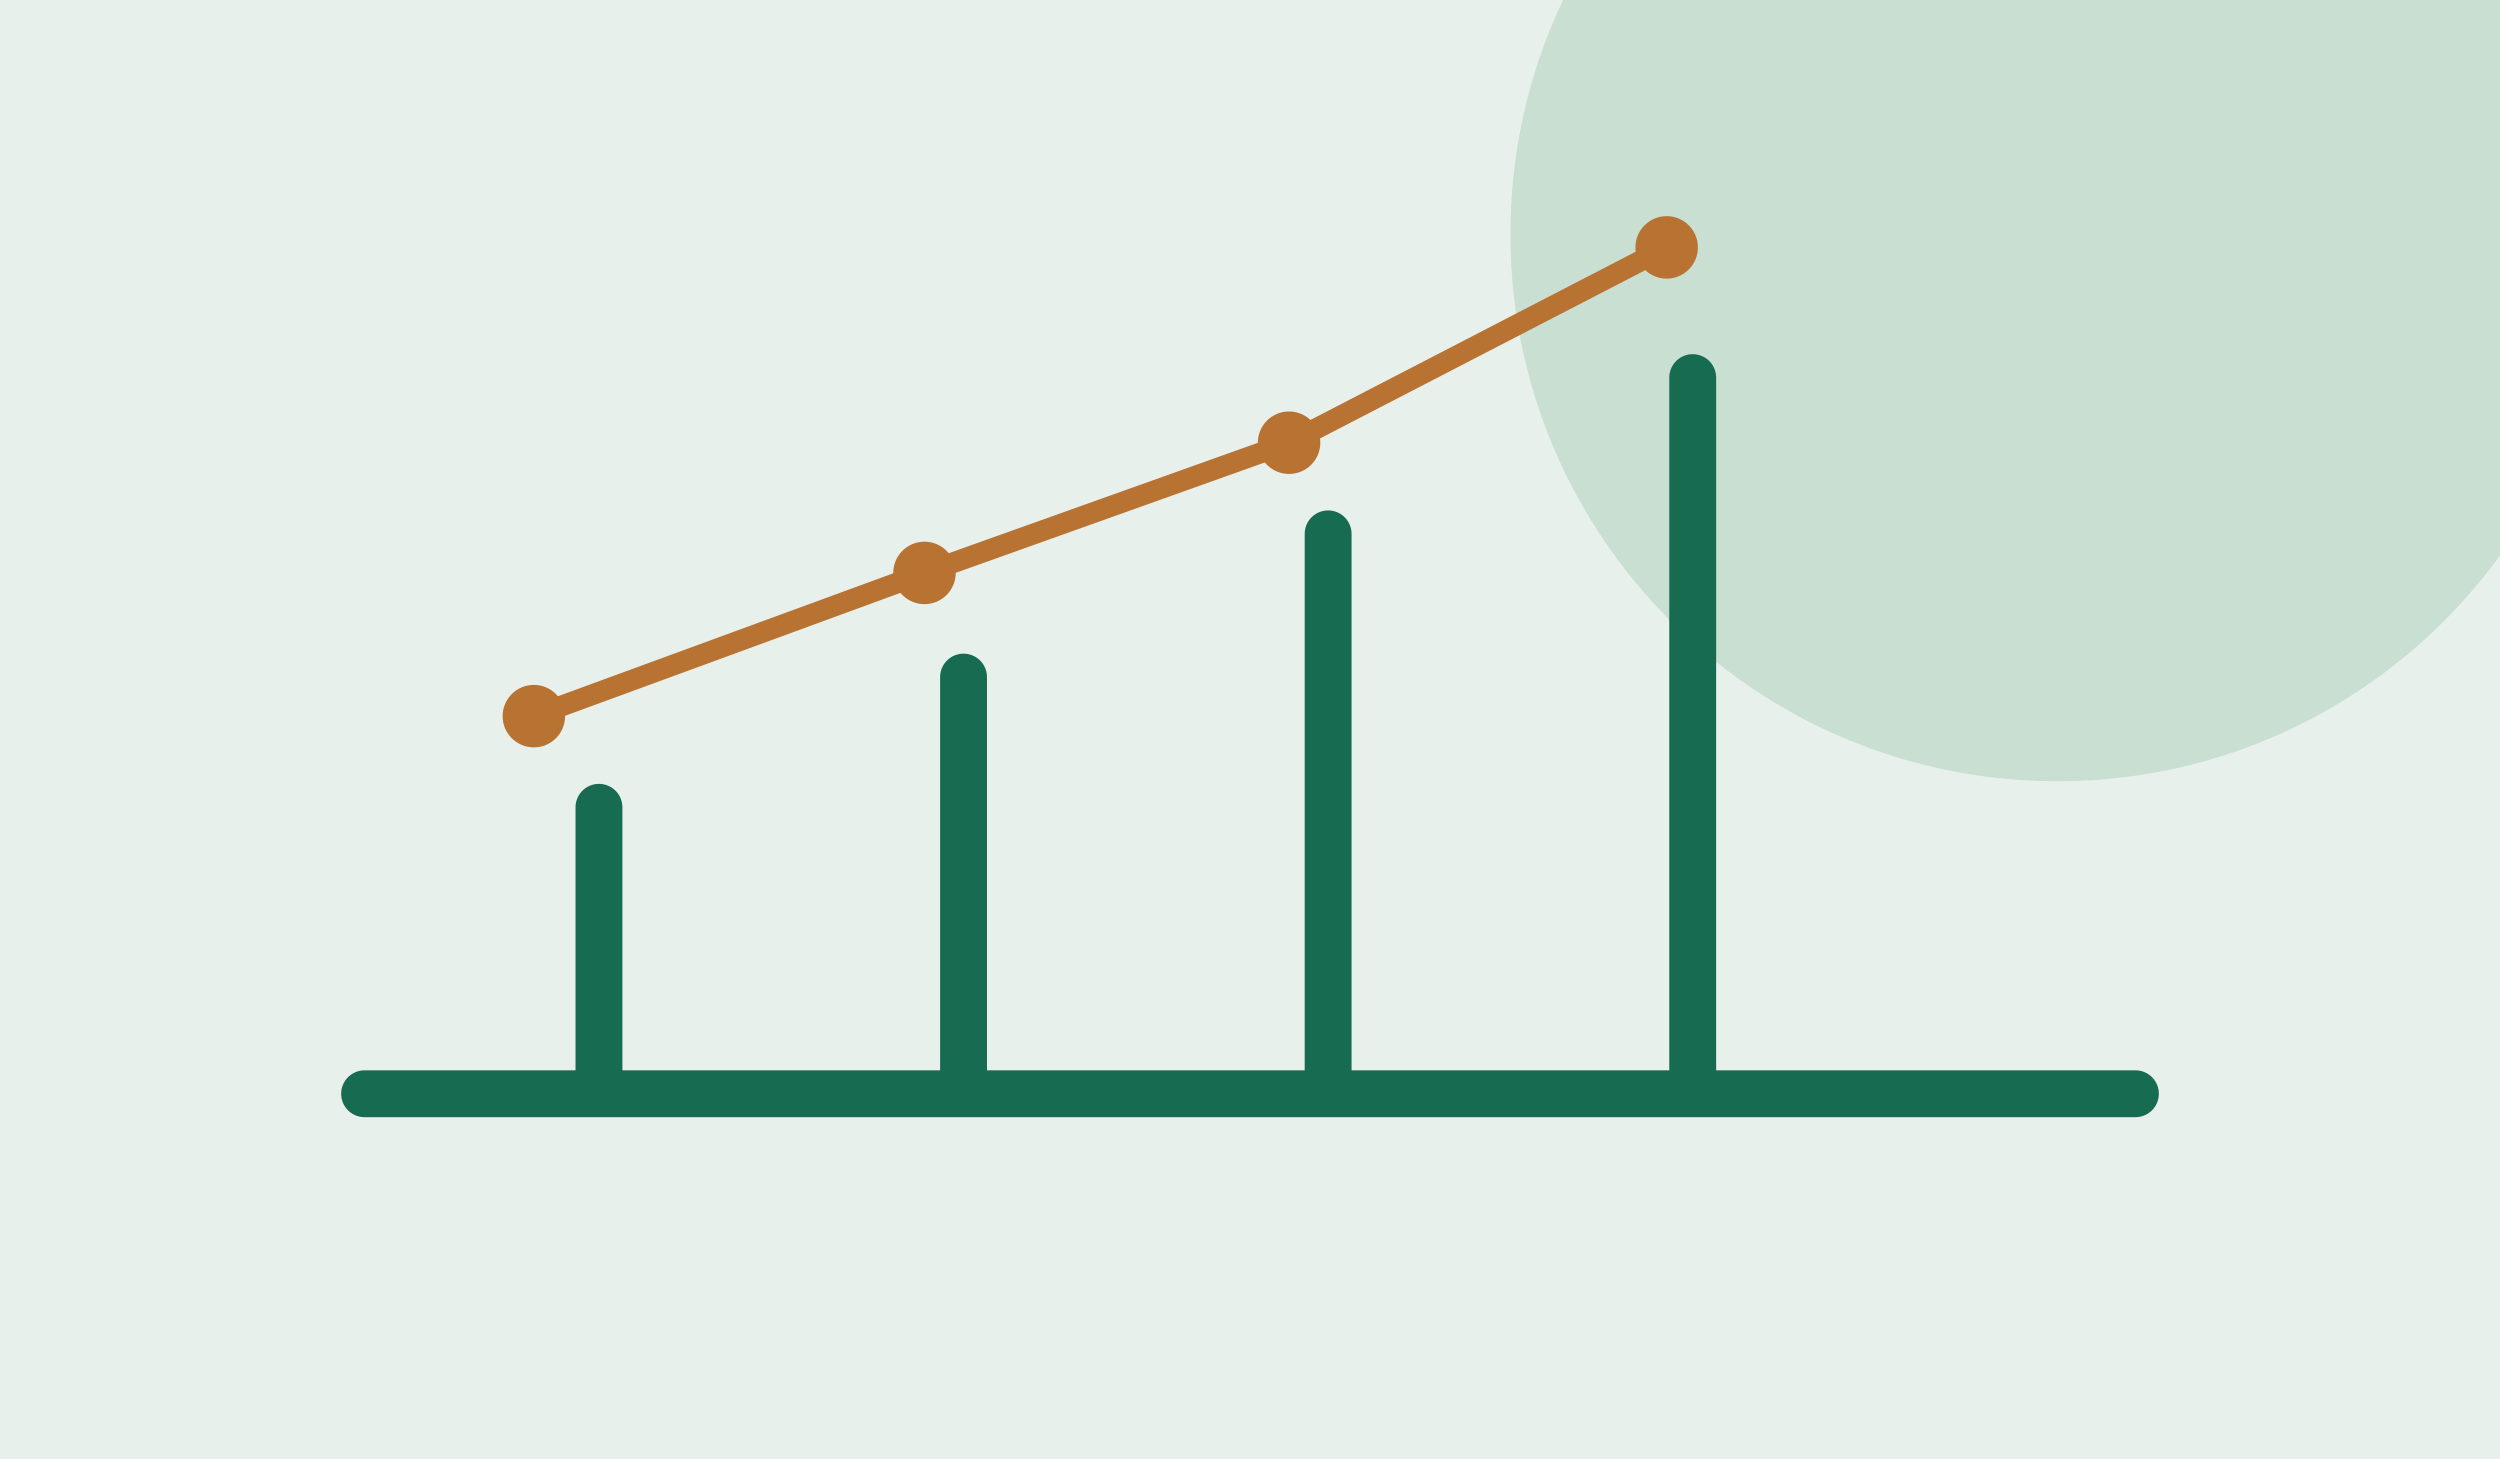
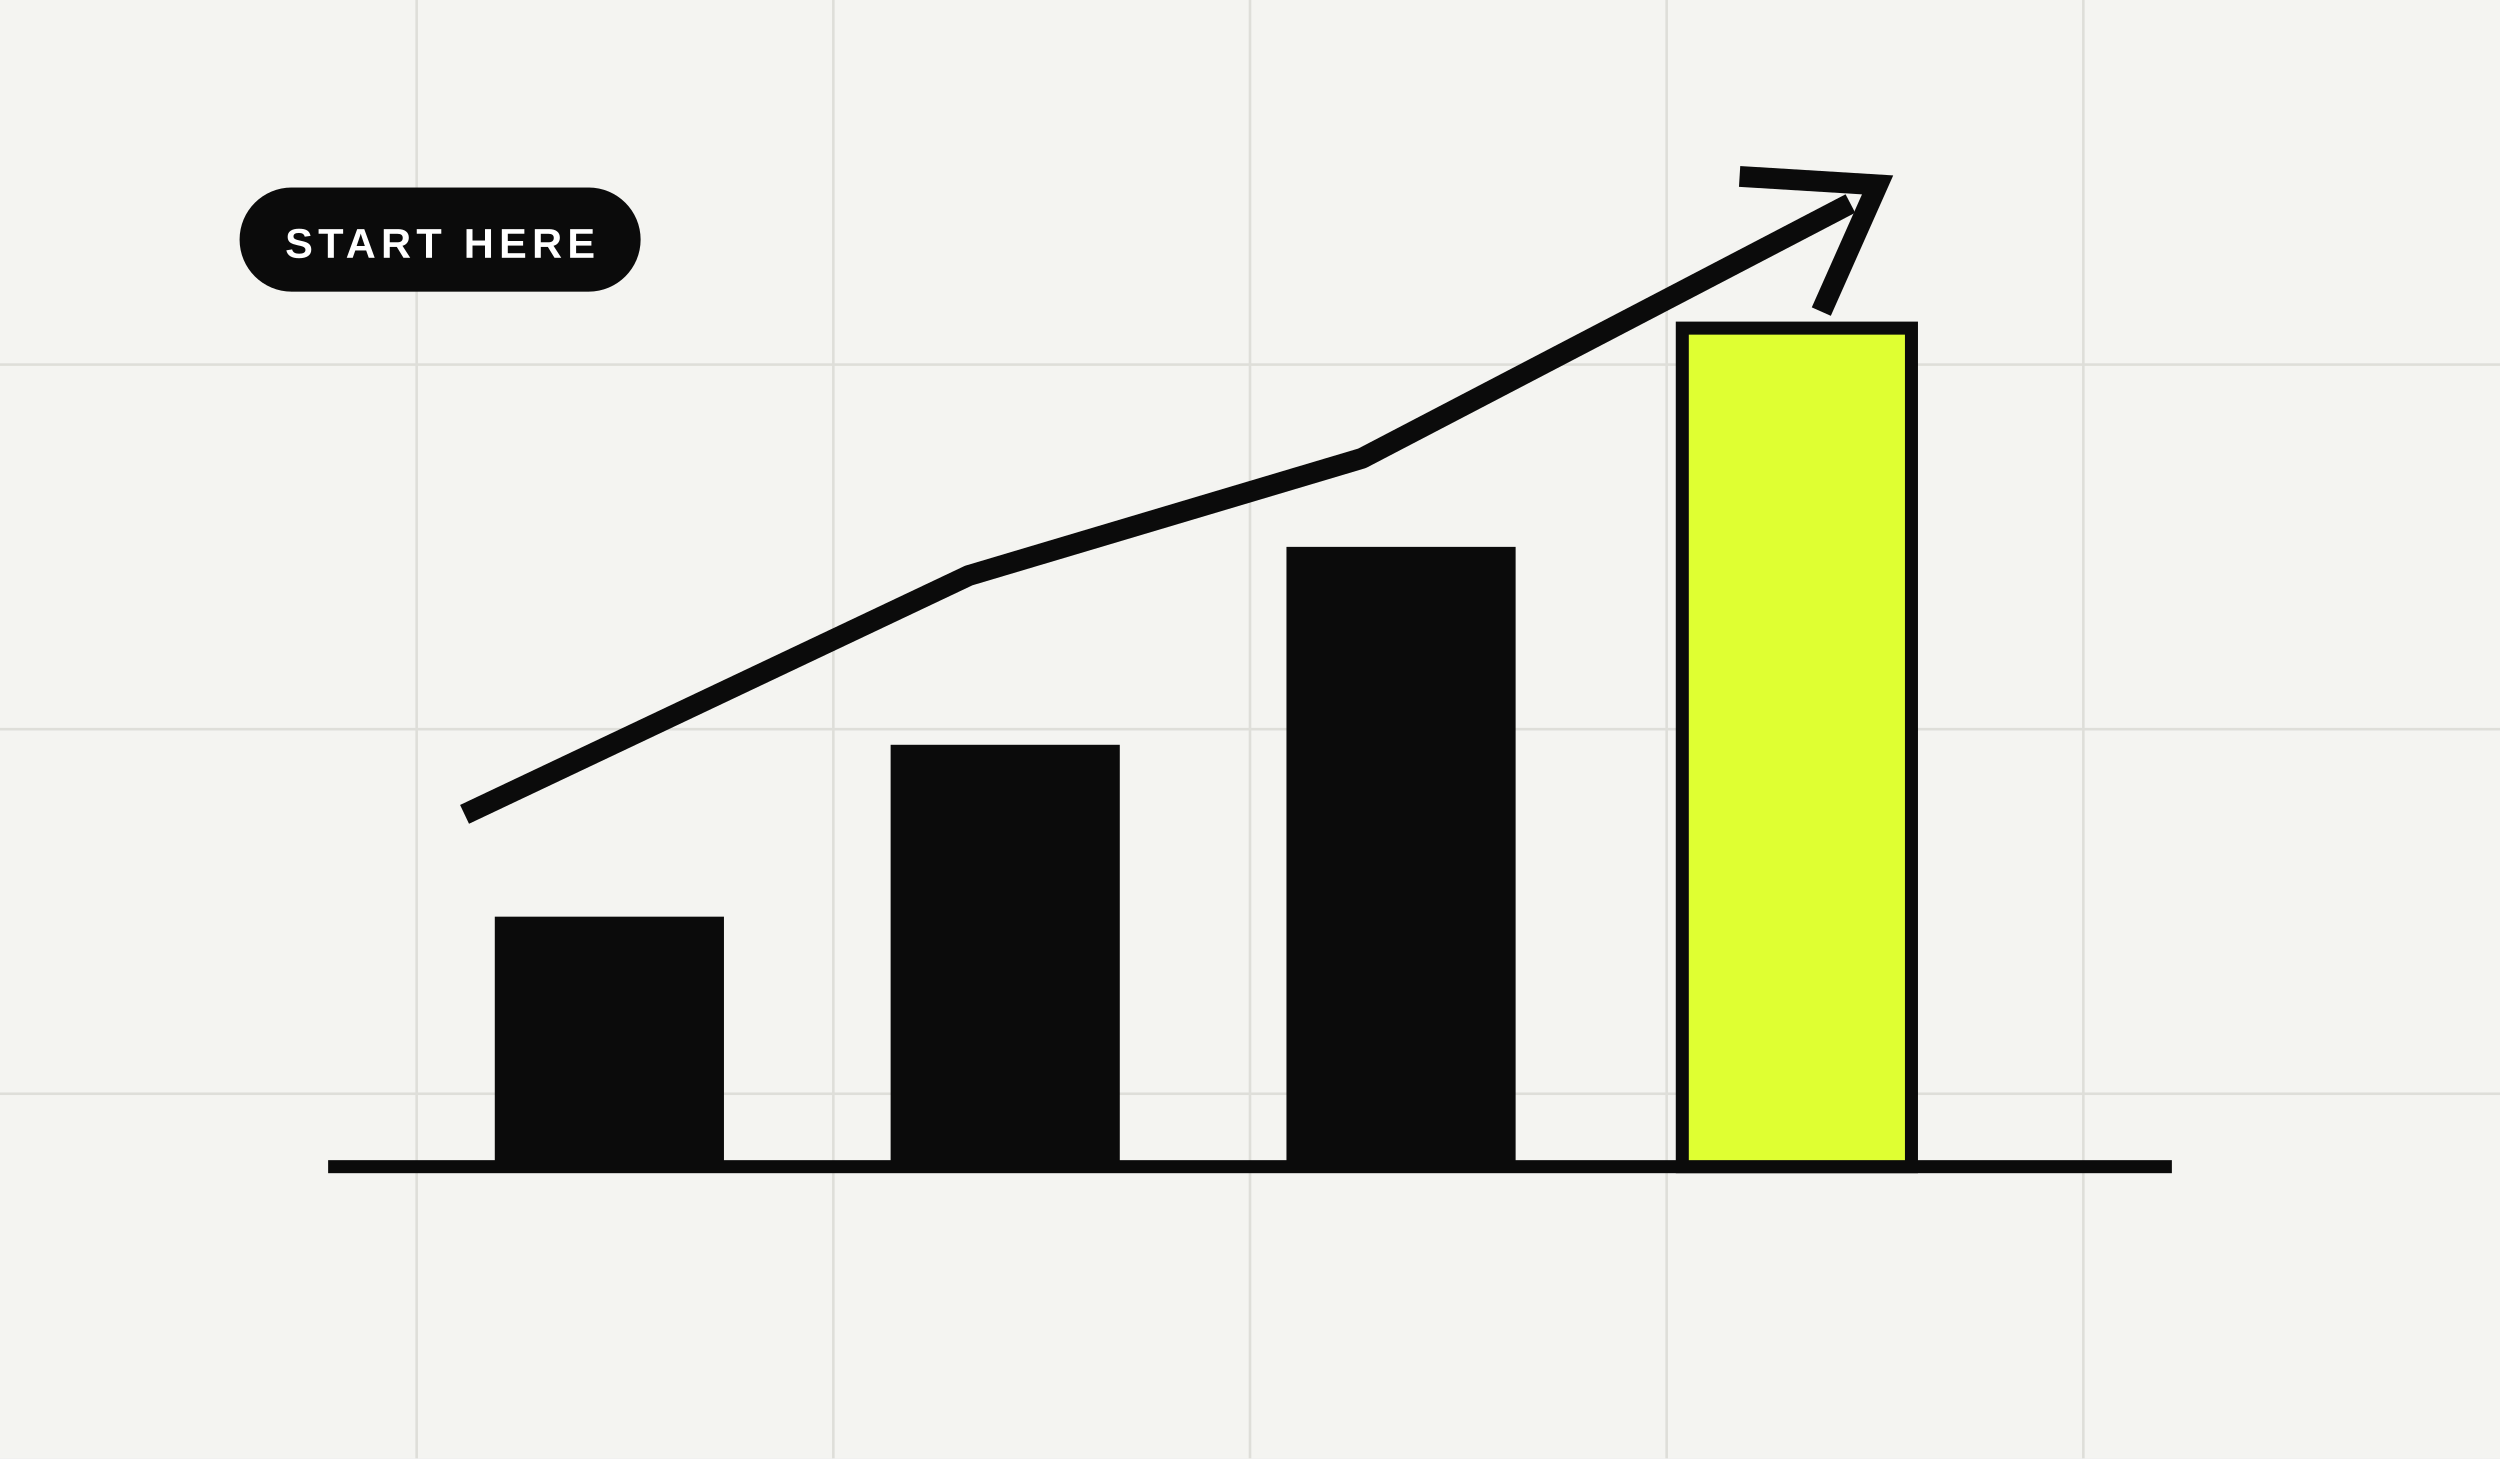
<svg xmlns="http://www.w3.org/2000/svg" width="960" height="560" viewBox="0 0 960 560">
-   <rect width="960" height="560" fill="#e8f0eb" />
-   <circle cx="790" cy="90" r="210" fill="#c8dfd2" />
-   <path d="M140 420h680M230 420V310m140 110V260m140 160V205m140 215V145" stroke="#176b50" stroke-width="18" stroke-linecap="round" />
-   <path d="m205 275 150-55 140-50 145-75" fill="none" stroke="#b87333" stroke-width="8" stroke-linecap="round" />
-   <circle cx="205" cy="275" r="12" fill="#b87333" />
-   <circle cx="355" cy="220" r="12" fill="#b87333" />
-   <circle cx="495" cy="170" r="12" fill="#b87333" />
-   <circle cx="640" cy="95" r="12" fill="#b87333" />
+   <rect width="960" height="560" fill="#f4f4f1" />
+   <path d="M0 140h960M0 280h960M0 420h960M160 0v560M320 0v560M480 0v560M640 0v560M800 0v560" stroke="#deded9" stroke-width="1" />
+   <rect x="92" y="72" width="154" height="40" rx="20" fill="#0b0b0b" />
+   <text x="169" y="99" text-anchor="middle" fill="#fff" font-family="Arial, sans-serif" font-size="16" font-weight="700" letter-spacing="2">START HERE</text>
+   <path d="M126 448h708" stroke="#0b0b0b" stroke-width="5" />
+   <rect x="190" y="352" width="88" height="96" fill="#0b0b0b" />
+   <rect x="342" y="286" width="88" height="162" fill="#0b0b0b" />
+   <rect x="494" y="210" width="88" height="238" fill="#0b0b0b" />
+   <rect x="646" y="126" width="88" height="322" fill="#dfff32" stroke="#0b0b0b" stroke-width="5" />
+   <path d="m182 311 190-90 151-45 184-96" fill="none" stroke="#0b0b0b" stroke-width="8" stroke-linecap="square" stroke-linejoin="round" />
+   <path d="m672 68 49 3-20 45" fill="none" stroke="#0b0b0b" stroke-width="8" stroke-linecap="square" />
</svg>
